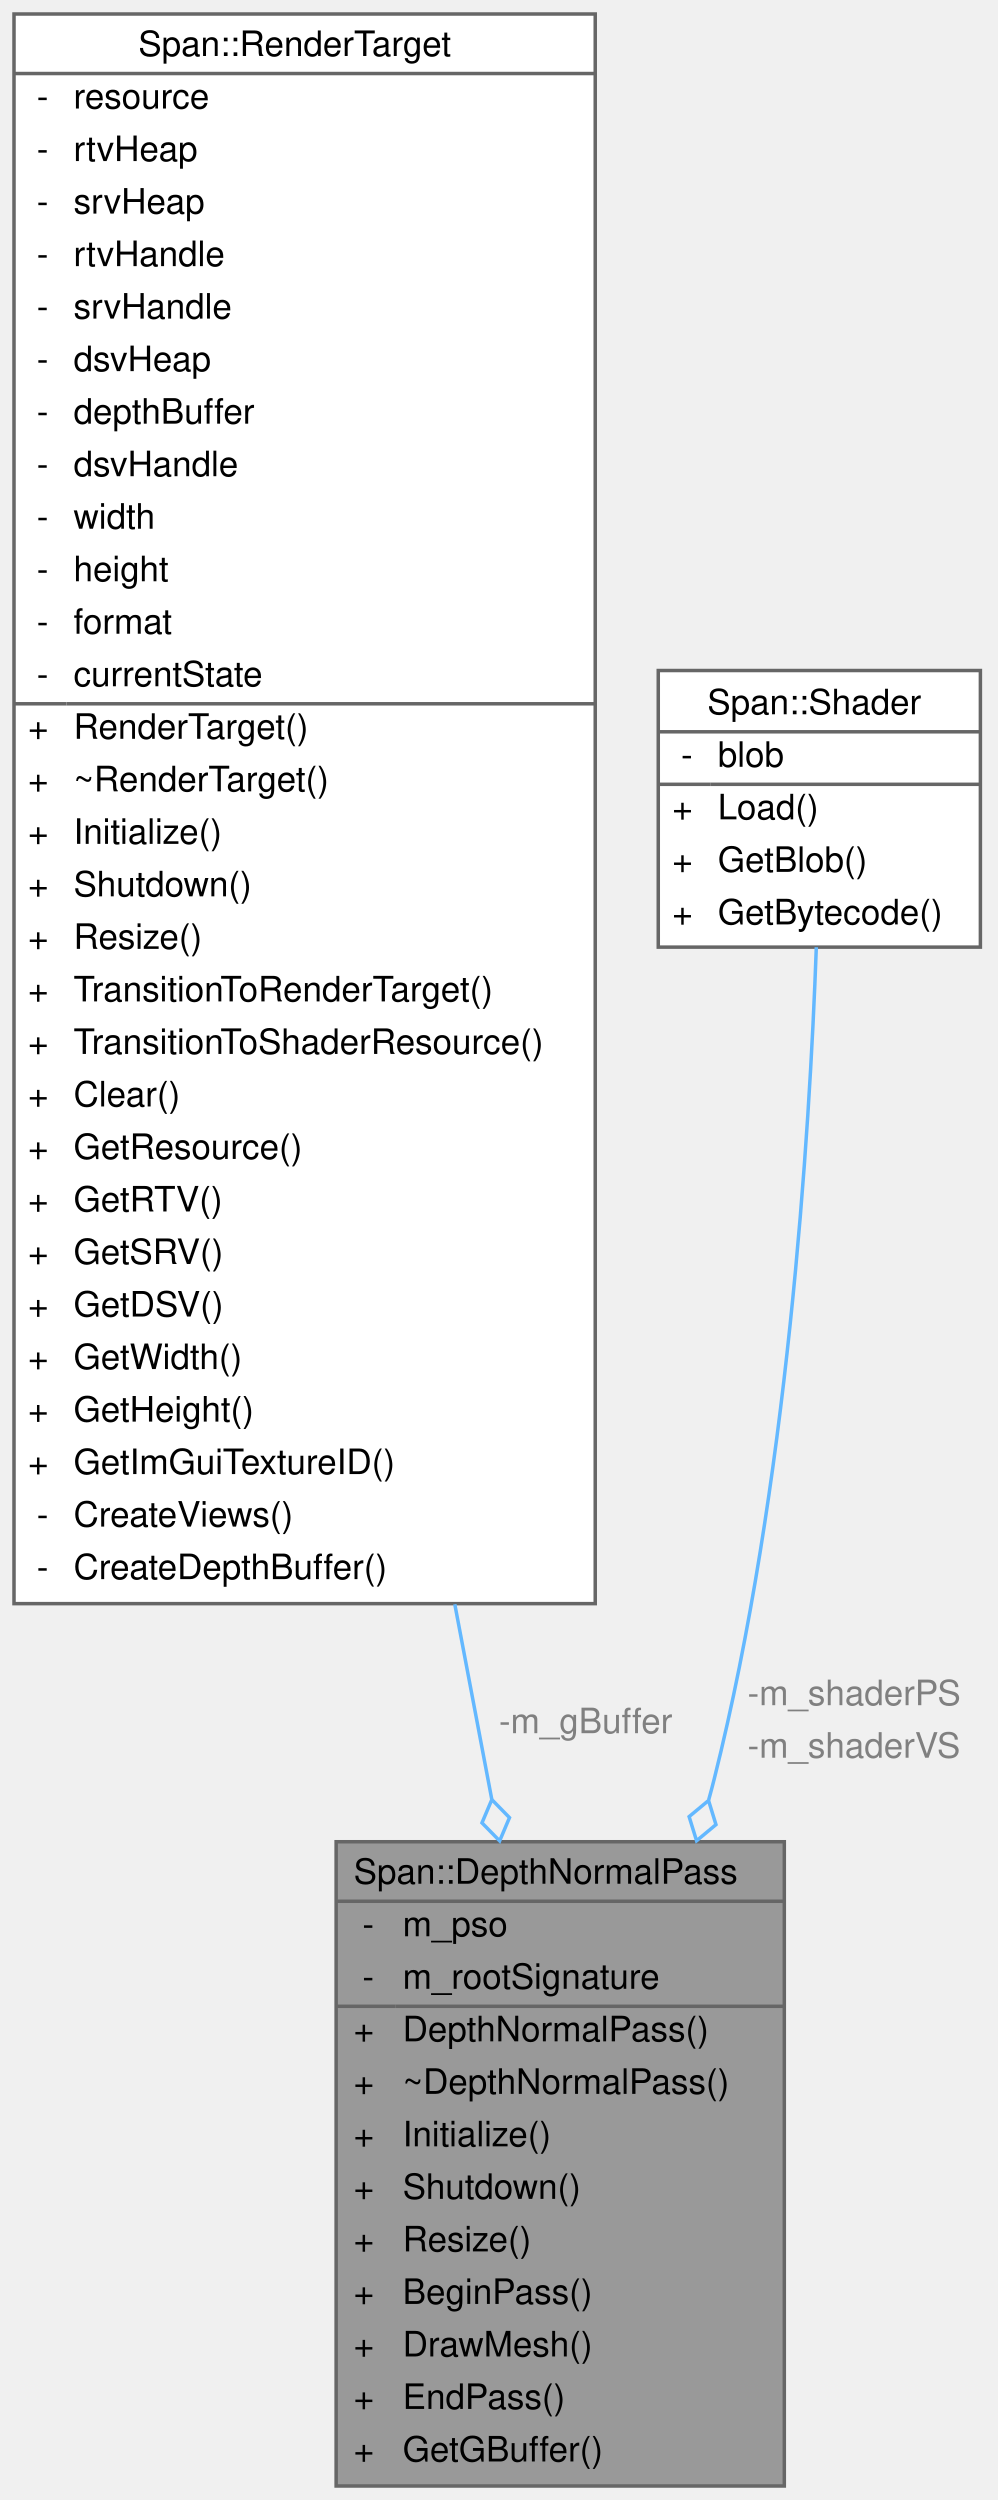
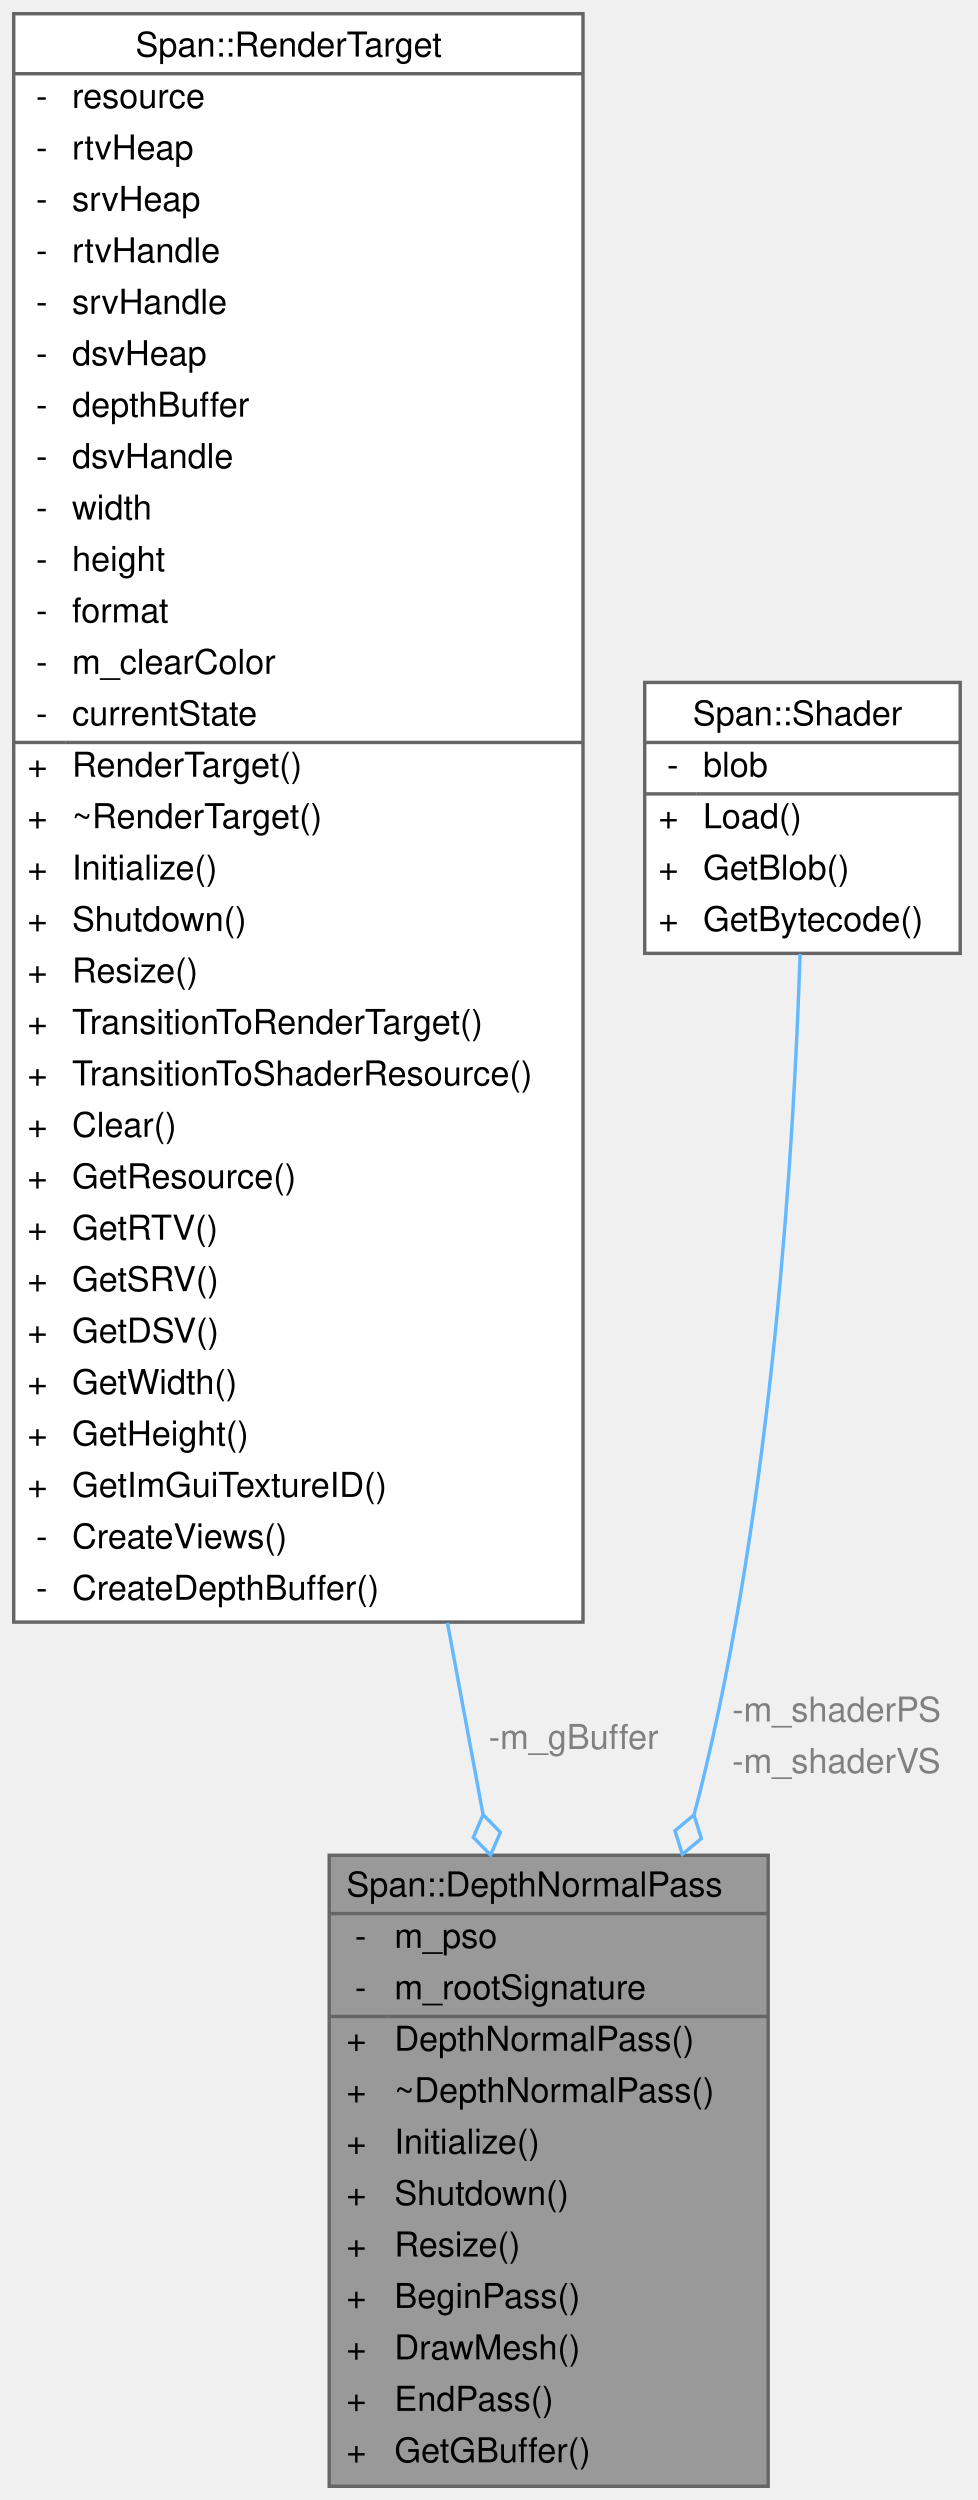
- <svg xmlns="http://www.w3.org/2000/svg" xmlns:xlink="http://www.w3.org/1999/xlink" width="285pt" height="714pt" viewBox="0.00 0.00 285.00 714.00">
-   <g id="graph0" class="graph" transform="scale(1 1) rotate(0) translate(4 710)">
+ <svg xmlns="http://www.w3.org/2000/svg" xmlns:xlink="http://www.w3.org/1999/xlink" width="285pt" height="729pt" viewBox="0.00 0.00 285.00 729.00">
+   <g id="graph0" class="graph" transform="scale(1 1) rotate(0) translate(4 725)">
    <g id="Node000001" class="node">
      <g id="a_Node000001">
        <a xlink:title="🔍 画面全体の法線と深度をGBufferに出力するパス。">
          <polygon fill="#999999" stroke="transparent" points="220,-184 92,-184 92,0 220,0 220,-184" />
          <text text-anchor="start" x="97" y="-172" font-family="Helvetica,sans-Serif" font-size="10.00">Span::DepthNormalPass</text>
          <text text-anchor="start" x="99.5" y="-157" font-family="Helvetica,sans-Serif" font-size="10.00">-</text>
          <text text-anchor="start" x="111" y="-157" font-family="Helvetica,sans-Serif" font-size="10.00">m_pso</text>
          <text text-anchor="start" x="99.5" y="-142" font-family="Helvetica,sans-Serif" font-size="10.00">-</text>
          <text text-anchor="start" x="111" y="-142" font-family="Helvetica,sans-Serif" font-size="10.00">m_rootSignature</text>
          <text text-anchor="start" x="97" y="-127" font-family="Helvetica,sans-Serif" font-size="10.00">+</text>
          <text text-anchor="start" x="111" y="-127" font-family="Helvetica,sans-Serif" font-size="10.00">DepthNormalPass()</text>
          <text text-anchor="start" x="97" y="-112" font-family="Helvetica,sans-Serif" font-size="10.00">+</text>
          <text text-anchor="start" x="111" y="-112" font-family="Helvetica,sans-Serif" font-size="10.00">~DepthNormalPass()</text>
          <text text-anchor="start" x="97" y="-97" font-family="Helvetica,sans-Serif" font-size="10.00">+</text>
          <text text-anchor="start" x="111" y="-97" font-family="Helvetica,sans-Serif" font-size="10.00">Initialize()</text>
          <text text-anchor="start" x="97" y="-82" font-family="Helvetica,sans-Serif" font-size="10.00">+</text>
          <text text-anchor="start" x="111" y="-82" font-family="Helvetica,sans-Serif" font-size="10.00">Shutdown()</text>
          <text text-anchor="start" x="97" y="-67" font-family="Helvetica,sans-Serif" font-size="10.00">+</text>
          <text text-anchor="start" x="111" y="-67" font-family="Helvetica,sans-Serif" font-size="10.00">Resize()</text>
          <text text-anchor="start" x="97" y="-52" font-family="Helvetica,sans-Serif" font-size="10.00">+</text>
          <text text-anchor="start" x="111" y="-52" font-family="Helvetica,sans-Serif" font-size="10.00">BeginPass()</text>
          <text text-anchor="start" x="97" y="-37" font-family="Helvetica,sans-Serif" font-size="10.00">+</text>
          <text text-anchor="start" x="111" y="-37" font-family="Helvetica,sans-Serif" font-size="10.00">DrawMesh()</text>
          <text text-anchor="start" x="97" y="-22" font-family="Helvetica,sans-Serif" font-size="10.00">+</text>
          <text text-anchor="start" x="111" y="-22" font-family="Helvetica,sans-Serif" font-size="10.00">EndPass()</text>
          <text text-anchor="start" x="97" y="-7" font-family="Helvetica,sans-Serif" font-size="10.00">+</text>
          <text text-anchor="start" x="111" y="-7" font-family="Helvetica,sans-Serif" font-size="10.00">GetGBuffer()</text>
          <polygon fill="#666666" stroke="#666666" points="92,-167 92,-167 220,-167 220,-167 92,-167" />
          <polygon fill="#666666" stroke="#666666" points="92,-137 92,-137 109,-137 109,-137 92,-137" />
          <polygon fill="#666666" stroke="#666666" points="109,-137 109,-137 220,-137 220,-137 109,-137" />
          <polygon fill="none" stroke="#666666" points="92,0 92,-184 220,-184 220,0 92,0" />
        </a>
      </g>
    </g>
    <g id="Node000002" class="node">
      <g id="a_Node000002">
        <a xlink:href="classSpan_1_1RenderTarget.html" target="_top" xlink:title="🎯 描画対象となるテクスチャリソース。">
-           <polygon fill="white" stroke="transparent" points="166,-706 0,-706 0,-252 166,-252 166,-706" />
-           <text text-anchor="start" x="35.5" y="-694" font-family="Helvetica,sans-Serif" font-size="10.00">Span::RenderTarget</text>
-           <text text-anchor="start" x="6.5" y="-679" font-family="Helvetica,sans-Serif" font-size="10.00">-</text>
-           <text text-anchor="start" x="17" y="-679" font-family="Helvetica,sans-Serif" font-size="10.00">resource</text>
-           <text text-anchor="start" x="6.5" y="-664" font-family="Helvetica,sans-Serif" font-size="10.00">-</text>
-           <text text-anchor="start" x="17" y="-664" font-family="Helvetica,sans-Serif" font-size="10.00">rtvHeap</text>
-           <text text-anchor="start" x="6.5" y="-649" font-family="Helvetica,sans-Serif" font-size="10.00">-</text>
-           <text text-anchor="start" x="17" y="-649" font-family="Helvetica,sans-Serif" font-size="10.00">srvHeap</text>
-           <text text-anchor="start" x="6.5" y="-634" font-family="Helvetica,sans-Serif" font-size="10.00">-</text>
-           <text text-anchor="start" x="17" y="-634" font-family="Helvetica,sans-Serif" font-size="10.00">rtvHandle</text>
-           <text text-anchor="start" x="6.5" y="-619" font-family="Helvetica,sans-Serif" font-size="10.00">-</text>
-           <text text-anchor="start" x="17" y="-619" font-family="Helvetica,sans-Serif" font-size="10.00">srvHandle</text>
-           <text text-anchor="start" x="6.5" y="-604" font-family="Helvetica,sans-Serif" font-size="10.00">-</text>
-           <text text-anchor="start" x="17" y="-604" font-family="Helvetica,sans-Serif" font-size="10.00">dsvHeap</text>
-           <text text-anchor="start" x="6.5" y="-589" font-family="Helvetica,sans-Serif" font-size="10.00">-</text>
-           <text text-anchor="start" x="17" y="-589" font-family="Helvetica,sans-Serif" font-size="10.00">depthBuffer</text>
-           <text text-anchor="start" x="6.5" y="-574" font-family="Helvetica,sans-Serif" font-size="10.00">-</text>
-           <text text-anchor="start" x="17" y="-574" font-family="Helvetica,sans-Serif" font-size="10.00">dsvHandle</text>
-           <text text-anchor="start" x="6.5" y="-559" font-family="Helvetica,sans-Serif" font-size="10.00">-</text>
-           <text text-anchor="start" x="17" y="-559" font-family="Helvetica,sans-Serif" font-size="10.00">width</text>
-           <text text-anchor="start" x="6.5" y="-544" font-family="Helvetica,sans-Serif" font-size="10.00">-</text>
-           <text text-anchor="start" x="17" y="-544" font-family="Helvetica,sans-Serif" font-size="10.00">height</text>
-           <text text-anchor="start" x="6.5" y="-529" font-family="Helvetica,sans-Serif" font-size="10.00">-</text>
-           <text text-anchor="start" x="17" y="-529" font-family="Helvetica,sans-Serif" font-size="10.00">format</text>
-           <text text-anchor="start" x="6.5" y="-514" font-family="Helvetica,sans-Serif" font-size="10.00">-</text>
-           <text text-anchor="start" x="17" y="-514" font-family="Helvetica,sans-Serif" font-size="10.00">currentState</text>
-           <text text-anchor="start" x="4" y="-499" font-family="Helvetica,sans-Serif" font-size="10.00">+</text>
-           <text text-anchor="start" x="17" y="-499" font-family="Helvetica,sans-Serif" font-size="10.00">RenderTarget()</text>
-           <text text-anchor="start" x="4" y="-484" font-family="Helvetica,sans-Serif" font-size="10.00">+</text>
-           <text text-anchor="start" x="17" y="-484" font-family="Helvetica,sans-Serif" font-size="10.00">~RenderTarget()</text>
-           <text text-anchor="start" x="4" y="-469" font-family="Helvetica,sans-Serif" font-size="10.00">+</text>
-           <text text-anchor="start" x="17" y="-469" font-family="Helvetica,sans-Serif" font-size="10.00">Initialize()</text>
-           <text text-anchor="start" x="4" y="-454" font-family="Helvetica,sans-Serif" font-size="10.00">+</text>
-           <text text-anchor="start" x="17" y="-454" font-family="Helvetica,sans-Serif" font-size="10.00">Shutdown()</text>
-           <text text-anchor="start" x="4" y="-439" font-family="Helvetica,sans-Serif" font-size="10.00">+</text>
-           <text text-anchor="start" x="17" y="-439" font-family="Helvetica,sans-Serif" font-size="10.00">Resize()</text>
-           <text text-anchor="start" x="4" y="-424" font-family="Helvetica,sans-Serif" font-size="10.00">+</text>
-           <text text-anchor="start" x="17" y="-424" font-family="Helvetica,sans-Serif" font-size="10.00">TransitionToRenderTarget()</text>
-           <text text-anchor="start" x="4" y="-409" font-family="Helvetica,sans-Serif" font-size="10.00">+</text>
-           <text text-anchor="start" x="17" y="-409" font-family="Helvetica,sans-Serif" font-size="10.00">TransitionToShaderResource()</text>
-           <text text-anchor="start" x="4" y="-394" font-family="Helvetica,sans-Serif" font-size="10.00">+</text>
-           <text text-anchor="start" x="17" y="-394" font-family="Helvetica,sans-Serif" font-size="10.00">Clear()</text>
-           <text text-anchor="start" x="4" y="-379" font-family="Helvetica,sans-Serif" font-size="10.00">+</text>
-           <text text-anchor="start" x="17" y="-379" font-family="Helvetica,sans-Serif" font-size="10.00">GetResource()</text>
-           <text text-anchor="start" x="4" y="-364" font-family="Helvetica,sans-Serif" font-size="10.00">+</text>
-           <text text-anchor="start" x="17" y="-364" font-family="Helvetica,sans-Serif" font-size="10.00">GetRTV()</text>
-           <text text-anchor="start" x="4" y="-349" font-family="Helvetica,sans-Serif" font-size="10.00">+</text>
-           <text text-anchor="start" x="17" y="-349" font-family="Helvetica,sans-Serif" font-size="10.00">GetSRV()</text>
-           <text text-anchor="start" x="4" y="-334" font-family="Helvetica,sans-Serif" font-size="10.00">+</text>
-           <text text-anchor="start" x="17" y="-334" font-family="Helvetica,sans-Serif" font-size="10.00">GetDSV()</text>
-           <text text-anchor="start" x="4" y="-319" font-family="Helvetica,sans-Serif" font-size="10.00">+</text>
-           <text text-anchor="start" x="17" y="-319" font-family="Helvetica,sans-Serif" font-size="10.00">GetWidth()</text>
-           <text text-anchor="start" x="4" y="-304" font-family="Helvetica,sans-Serif" font-size="10.00">+</text>
-           <text text-anchor="start" x="17" y="-304" font-family="Helvetica,sans-Serif" font-size="10.00">GetHeight()</text>
-           <text text-anchor="start" x="4" y="-289" font-family="Helvetica,sans-Serif" font-size="10.00">+</text>
-           <text text-anchor="start" x="17" y="-289" font-family="Helvetica,sans-Serif" font-size="10.00">GetImGuiTextureID()</text>
-           <text text-anchor="start" x="6.5" y="-274" font-family="Helvetica,sans-Serif" font-size="10.00">-</text>
-           <text text-anchor="start" x="17" y="-274" font-family="Helvetica,sans-Serif" font-size="10.00">CreateViews()</text>
-           <text text-anchor="start" x="6.5" y="-259" font-family="Helvetica,sans-Serif" font-size="10.00">-</text>
-           <text text-anchor="start" x="17" y="-259" font-family="Helvetica,sans-Serif" font-size="10.00">CreateDepthBuffer()</text>
-           <polygon fill="#666666" stroke="#666666" points="0,-689 0,-689 166,-689 166,-689 0,-689" />
-           <polygon fill="#666666" stroke="#666666" points="0,-509 0,-509 15,-509 15,-509 0,-509" />
-           <polygon fill="#666666" stroke="#666666" points="15,-509 15,-509 166,-509 166,-509 15,-509" />
-           <polygon fill="none" stroke="#666666" points="0,-252 0,-706 166,-706 166,-252 0,-252" />
+           <polygon fill="white" stroke="transparent" points="166,-721 0,-721 0,-252 166,-252 166,-721" />
+           <text text-anchor="start" x="35.5" y="-708.5" font-family="Helvetica,sans-Serif" font-size="10.00">Span::RenderTarget</text>
+           <text text-anchor="start" x="6.5" y="-693.5" font-family="Helvetica,sans-Serif" font-size="10.00">-</text>
+           <text text-anchor="start" x="17" y="-693.5" font-family="Helvetica,sans-Serif" font-size="10.00">resource</text>
+           <text text-anchor="start" x="6.5" y="-678.5" font-family="Helvetica,sans-Serif" font-size="10.00">-</text>
+           <text text-anchor="start" x="17" y="-678.5" font-family="Helvetica,sans-Serif" font-size="10.00">rtvHeap</text>
+           <text text-anchor="start" x="6.5" y="-663.5" font-family="Helvetica,sans-Serif" font-size="10.00">-</text>
+           <text text-anchor="start" x="17" y="-663.5" font-family="Helvetica,sans-Serif" font-size="10.00">srvHeap</text>
+           <text text-anchor="start" x="6.5" y="-648.5" font-family="Helvetica,sans-Serif" font-size="10.00">-</text>
+           <text text-anchor="start" x="17" y="-648.5" font-family="Helvetica,sans-Serif" font-size="10.00">rtvHandle</text>
+           <text text-anchor="start" x="6.5" y="-633.5" font-family="Helvetica,sans-Serif" font-size="10.00">-</text>
+           <text text-anchor="start" x="17" y="-633.5" font-family="Helvetica,sans-Serif" font-size="10.00">srvHandle</text>
+           <text text-anchor="start" x="6.5" y="-618.5" font-family="Helvetica,sans-Serif" font-size="10.00">-</text>
+           <text text-anchor="start" x="17" y="-618.5" font-family="Helvetica,sans-Serif" font-size="10.00">dsvHeap</text>
+           <text text-anchor="start" x="6.5" y="-603.5" font-family="Helvetica,sans-Serif" font-size="10.00">-</text>
+           <text text-anchor="start" x="17" y="-603.5" font-family="Helvetica,sans-Serif" font-size="10.00">depthBuffer</text>
+           <text text-anchor="start" x="6.5" y="-588.5" font-family="Helvetica,sans-Serif" font-size="10.00">-</text>
+           <text text-anchor="start" x="17" y="-588.5" font-family="Helvetica,sans-Serif" font-size="10.00">dsvHandle</text>
+           <text text-anchor="start" x="6.5" y="-573.5" font-family="Helvetica,sans-Serif" font-size="10.00">-</text>
+           <text text-anchor="start" x="17" y="-573.5" font-family="Helvetica,sans-Serif" font-size="10.00">width</text>
+           <text text-anchor="start" x="6.5" y="-558.5" font-family="Helvetica,sans-Serif" font-size="10.00">-</text>
+           <text text-anchor="start" x="17" y="-558.5" font-family="Helvetica,sans-Serif" font-size="10.00">height</text>
+           <text text-anchor="start" x="6.5" y="-543.5" font-family="Helvetica,sans-Serif" font-size="10.00">-</text>
+           <text text-anchor="start" x="17" y="-543.5" font-family="Helvetica,sans-Serif" font-size="10.00">format</text>
+           <text text-anchor="start" x="6.5" y="-528.5" font-family="Helvetica,sans-Serif" font-size="10.00">-</text>
+           <text text-anchor="start" x="17" y="-528.5" font-family="Helvetica,sans-Serif" font-size="10.00">m_clearColor</text>
+           <text text-anchor="start" x="6.5" y="-513.5" font-family="Helvetica,sans-Serif" font-size="10.00">-</text>
+           <text text-anchor="start" x="17" y="-513.5" font-family="Helvetica,sans-Serif" font-size="10.00">currentState</text>
+           <text text-anchor="start" x="4" y="-498.5" font-family="Helvetica,sans-Serif" font-size="10.00">+</text>
+           <text text-anchor="start" x="17" y="-498.5" font-family="Helvetica,sans-Serif" font-size="10.00">RenderTarget()</text>
+           <text text-anchor="start" x="4" y="-483.5" font-family="Helvetica,sans-Serif" font-size="10.00">+</text>
+           <text text-anchor="start" x="17" y="-483.5" font-family="Helvetica,sans-Serif" font-size="10.00">~RenderTarget()</text>
+           <text text-anchor="start" x="4" y="-468.5" font-family="Helvetica,sans-Serif" font-size="10.00">+</text>
+           <text text-anchor="start" x="17" y="-468.5" font-family="Helvetica,sans-Serif" font-size="10.00">Initialize()</text>
+           <text text-anchor="start" x="4" y="-453.5" font-family="Helvetica,sans-Serif" font-size="10.00">+</text>
+           <text text-anchor="start" x="17" y="-453.5" font-family="Helvetica,sans-Serif" font-size="10.00">Shutdown()</text>
+           <text text-anchor="start" x="4" y="-438.5" font-family="Helvetica,sans-Serif" font-size="10.00">+</text>
+           <text text-anchor="start" x="17" y="-438.5" font-family="Helvetica,sans-Serif" font-size="10.00">Resize()</text>
+           <text text-anchor="start" x="4" y="-423.5" font-family="Helvetica,sans-Serif" font-size="10.00">+</text>
+           <text text-anchor="start" x="17" y="-423.5" font-family="Helvetica,sans-Serif" font-size="10.00">TransitionToRenderTarget()</text>
+           <text text-anchor="start" x="4" y="-408.5" font-family="Helvetica,sans-Serif" font-size="10.00">+</text>
+           <text text-anchor="start" x="17" y="-408.5" font-family="Helvetica,sans-Serif" font-size="10.00">TransitionToShaderResource()</text>
+           <text text-anchor="start" x="4" y="-393.5" font-family="Helvetica,sans-Serif" font-size="10.00">+</text>
+           <text text-anchor="start" x="17" y="-393.5" font-family="Helvetica,sans-Serif" font-size="10.00">Clear()</text>
+           <text text-anchor="start" x="4" y="-378.5" font-family="Helvetica,sans-Serif" font-size="10.00">+</text>
+           <text text-anchor="start" x="17" y="-378.5" font-family="Helvetica,sans-Serif" font-size="10.00">GetResource()</text>
+           <text text-anchor="start" x="4" y="-363.5" font-family="Helvetica,sans-Serif" font-size="10.00">+</text>
+           <text text-anchor="start" x="17" y="-363.5" font-family="Helvetica,sans-Serif" font-size="10.00">GetRTV()</text>
+           <text text-anchor="start" x="4" y="-348.5" font-family="Helvetica,sans-Serif" font-size="10.00">+</text>
+           <text text-anchor="start" x="17" y="-348.5" font-family="Helvetica,sans-Serif" font-size="10.00">GetSRV()</text>
+           <text text-anchor="start" x="4" y="-333.5" font-family="Helvetica,sans-Serif" font-size="10.00">+</text>
+           <text text-anchor="start" x="17" y="-333.5" font-family="Helvetica,sans-Serif" font-size="10.00">GetDSV()</text>
+           <text text-anchor="start" x="4" y="-318.5" font-family="Helvetica,sans-Serif" font-size="10.00">+</text>
+           <text text-anchor="start" x="17" y="-318.5" font-family="Helvetica,sans-Serif" font-size="10.00">GetWidth()</text>
+           <text text-anchor="start" x="4" y="-303.5" font-family="Helvetica,sans-Serif" font-size="10.00">+</text>
+           <text text-anchor="start" x="17" y="-303.5" font-family="Helvetica,sans-Serif" font-size="10.00">GetHeight()</text>
+           <text text-anchor="start" x="4" y="-288.5" font-family="Helvetica,sans-Serif" font-size="10.00">+</text>
+           <text text-anchor="start" x="17" y="-288.5" font-family="Helvetica,sans-Serif" font-size="10.00">GetImGuiTextureID()</text>
+           <text text-anchor="start" x="6.5" y="-273.5" font-family="Helvetica,sans-Serif" font-size="10.00">-</text>
+           <text text-anchor="start" x="17" y="-273.5" font-family="Helvetica,sans-Serif" font-size="10.00">CreateViews()</text>
+           <text text-anchor="start" x="6.5" y="-258.5" font-family="Helvetica,sans-Serif" font-size="10.00">-</text>
+           <text text-anchor="start" x="17" y="-258.5" font-family="Helvetica,sans-Serif" font-size="10.00">CreateDepthBuffer()</text>
+           <polygon fill="#666666" stroke="#666666" points="0,-703.5 0,-703.5 166,-703.5 166,-703.5 0,-703.5" />
+           <polygon fill="#666666" stroke="#666666" points="0,-508.5 0,-508.5 15,-508.5 15,-508.5 0,-508.5" />
+           <polygon fill="#666666" stroke="#666666" points="15,-508.5 15,-508.5 166,-508.5 166,-508.5 15,-508.5" />
+           <polygon fill="none" stroke="#666666" points="0,-252 0,-721 166,-721 166,-252 0,-252" />
        </a>
      </g>
    </g>
    <g id="edge1_Node000001_Node000002" class="edge">
      <g id="a_edge1_Node000001_Node000002">
        <a xlink:title=" ">
-           <path fill="none" stroke="#63b8ff" d="M125.89,-251.82C129.54,-232.53 133.11,-213.72 136.44,-196.17" />
-           <polygon fill="none" stroke="#63b8ff" points="136.47,-196.03 133.65,-189.39 138.7,-184.24 141.51,-190.88 136.47,-196.03" />
+           <path fill="none" stroke="#63b8ff" d="M126.47,-251.8C130.07,-232.43 133.58,-213.57 136.84,-196" />
+           <polygon fill="none" stroke="#63b8ff" points="136.87,-195.86 134.03,-189.23 139.06,-184.06 141.9,-190.69 136.87,-195.86" />
        </a>
      </g>
      <text text-anchor="start" x="138.5" y="-215" font-family="Helvetica,sans-Serif" font-size="10.00" fill="grey">-m_gBuffer</text>
    </g>
    <g id="Node000003" class="node">
      <g id="a_Node000003">
        <a xlink:href="classSpan_1_1Shader.html" target="_top" xlink:title="📜 HLSLシェーダーファイルのコンパイルとバイナリ保持。">
-           <polygon fill="white" stroke="transparent" points="276,-518.5 184,-518.5 184,-439.5 276,-439.5 276,-518.5" />
-           <text text-anchor="start" x="198" y="-506" font-family="Helvetica,sans-Serif" font-size="10.00">Span::Shader</text>
-           <text text-anchor="start" x="190.5" y="-491" font-family="Helvetica,sans-Serif" font-size="10.00">-</text>
-           <text text-anchor="start" x="201" y="-491" font-family="Helvetica,sans-Serif" font-size="10.00">blob</text>
-           <text text-anchor="start" x="188" y="-476" font-family="Helvetica,sans-Serif" font-size="10.00">+</text>
-           <text text-anchor="start" x="201" y="-476" font-family="Helvetica,sans-Serif" font-size="10.00">Load()</text>
-           <text text-anchor="start" x="188" y="-461" font-family="Helvetica,sans-Serif" font-size="10.00">+</text>
-           <text text-anchor="start" x="201" y="-461" font-family="Helvetica,sans-Serif" font-size="10.00">GetBlob()</text>
-           <text text-anchor="start" x="188" y="-446" font-family="Helvetica,sans-Serif" font-size="10.00">+</text>
-           <text text-anchor="start" x="201" y="-446" font-family="Helvetica,sans-Serif" font-size="10.00">GetBytecode()</text>
-           <polygon fill="#666666" stroke="#666666" points="184,-501 184,-501 276,-501 276,-501 184,-501" />
-           <polygon fill="#666666" stroke="#666666" points="184,-486 184,-486 199,-486 199,-486 184,-486" />
-           <polygon fill="#666666" stroke="#666666" points="199,-486 199,-486 276,-486 276,-486 199,-486" />
-           <polygon fill="none" stroke="#666666" points="184,-439.5 184,-518.5 276,-518.5 276,-439.5 184,-439.5" />
+           <polygon fill="white" stroke="transparent" points="276,-526 184,-526 184,-447 276,-447 276,-526" />
+           <text text-anchor="start" x="198" y="-513.5" font-family="Helvetica,sans-Serif" font-size="10.00">Span::Shader</text>
+           <text text-anchor="start" x="190.5" y="-498.5" font-family="Helvetica,sans-Serif" font-size="10.00">-</text>
+           <text text-anchor="start" x="201" y="-498.5" font-family="Helvetica,sans-Serif" font-size="10.00">blob</text>
+           <text text-anchor="start" x="188" y="-483.5" font-family="Helvetica,sans-Serif" font-size="10.00">+</text>
+           <text text-anchor="start" x="201" y="-483.5" font-family="Helvetica,sans-Serif" font-size="10.00">Load()</text>
+           <text text-anchor="start" x="188" y="-468.5" font-family="Helvetica,sans-Serif" font-size="10.00">+</text>
+           <text text-anchor="start" x="201" y="-468.5" font-family="Helvetica,sans-Serif" font-size="10.00">GetBlob()</text>
+           <text text-anchor="start" x="188" y="-453.5" font-family="Helvetica,sans-Serif" font-size="10.00">+</text>
+           <text text-anchor="start" x="201" y="-453.5" font-family="Helvetica,sans-Serif" font-size="10.00">GetBytecode()</text>
+           <polygon fill="#666666" stroke="#666666" points="184,-508.5 184,-508.5 276,-508.5 276,-508.5 184,-508.5" />
+           <polygon fill="#666666" stroke="#666666" points="184,-493.5 184,-493.5 199,-493.5 199,-493.5 184,-493.5" />
+           <polygon fill="#666666" stroke="#666666" points="199,-493.5 199,-493.5 276,-493.5 276,-493.5 199,-493.5" />
+           <polygon fill="none" stroke="#666666" points="184,-447 184,-526 276,-526 276,-447 184,-447" />
        </a>
      </g>
    </g>
    <g id="edge2_Node000001_Node000003" class="edge">
      <g id="a_edge2_Node000001_Node000003">
        <a xlink:title=" ">
-           <path fill="none" stroke="#63b8ff" d="M229.14,-439.47C227.2,-385.58 220.83,-284.98 200,-202 199.5,-199.99 198.96,-197.97 198.4,-195.95" />
-           <polygon fill="none" stroke="#63b8ff" points="198.36,-195.78 192.81,-191.17 194.94,-184.28 200.48,-188.89 198.36,-195.78" />
+           <path fill="none" stroke="#63b8ff" d="M229.3,-446.85C227.54,-391.73 221.39,-287.72 200,-202 199.5,-199.99 198.97,-197.97 198.41,-195.94" />
+           <polygon fill="none" stroke="#63b8ff" points="198.36,-195.78 192.83,-191.16 194.96,-184.27 200.5,-188.89 198.36,-195.78" />
        </a>
      </g>
      <text text-anchor="start" x="209.5" y="-223" font-family="Helvetica,sans-Serif" font-size="10.00" fill="grey">-m_shaderPS</text>
      <text text-anchor="start" x="209.5" y="-208" font-family="Helvetica,sans-Serif" font-size="10.00" fill="grey">-m_shaderVS</text>
    </g>
  </g>
</svg>
